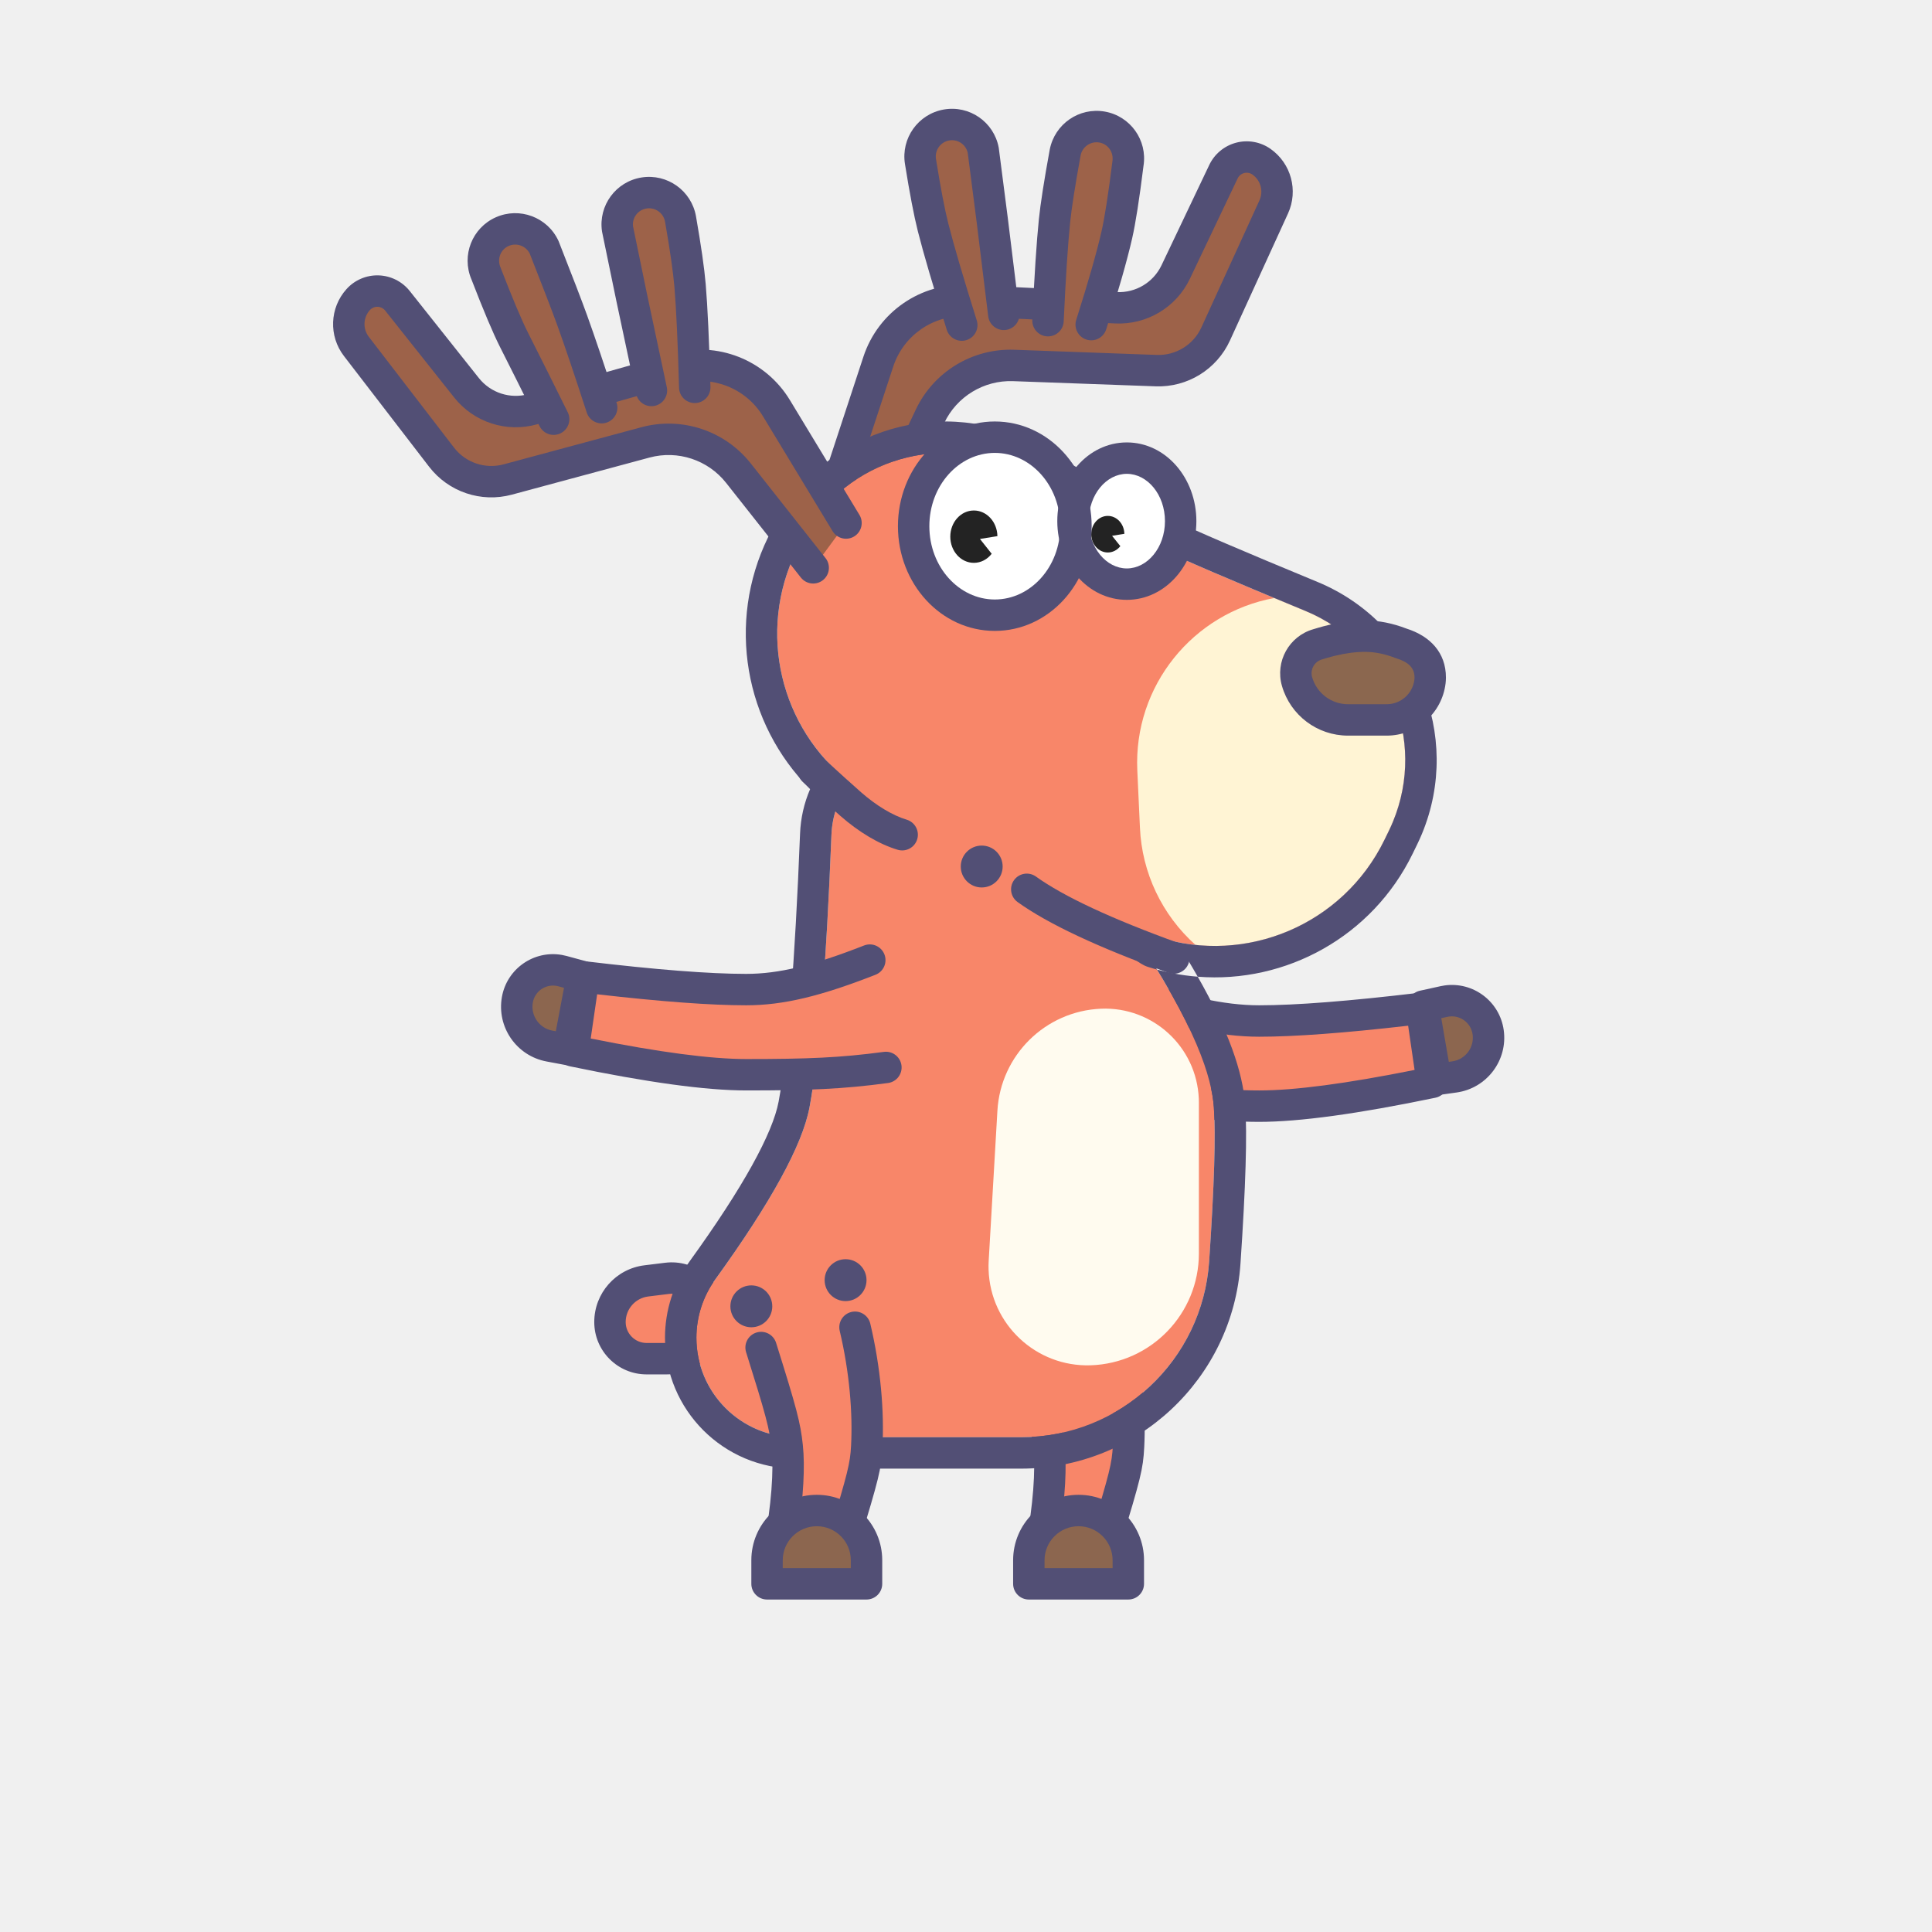
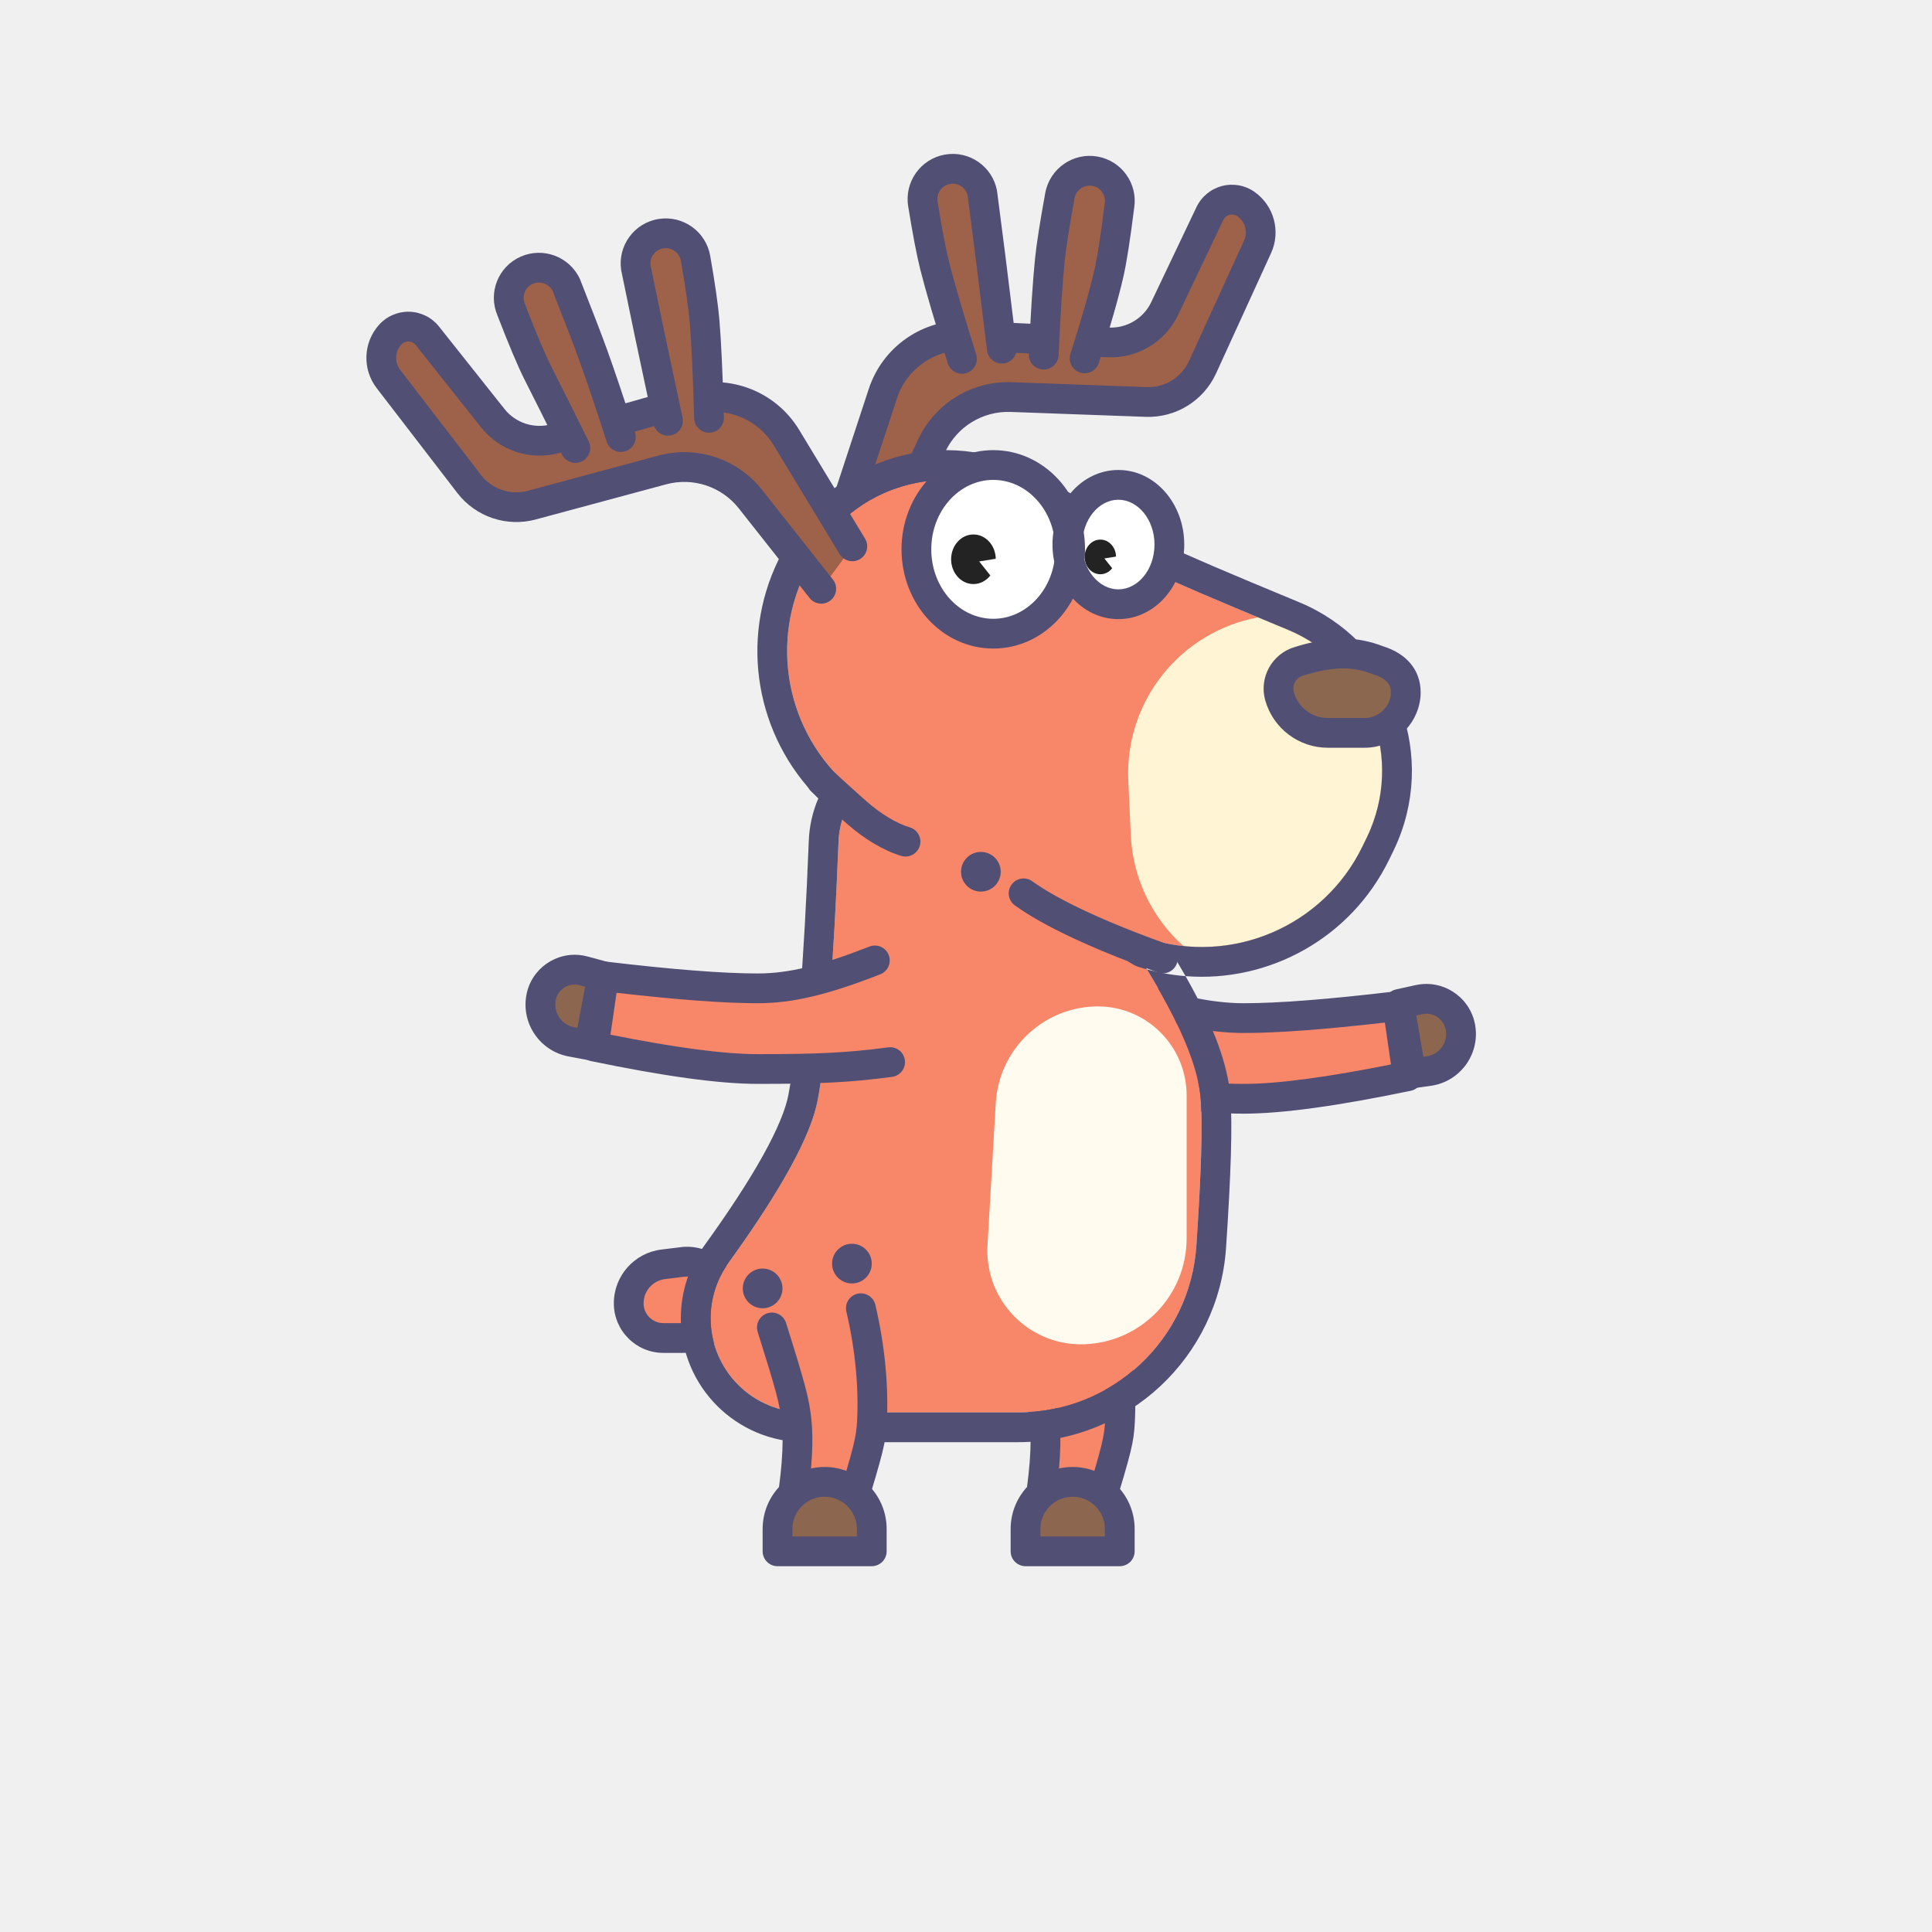
- <svg xmlns="http://www.w3.org/2000/svg" width="800px" height="800px" viewBox="51.2 51.2 921.6 921.6" class="icon" version="1.1">
+ <svg xmlns="http://www.w3.org/2000/svg" width="800px" height="800px" viewBox="25.6 25.6 972.8 972.8" class="icon" version="1.1">
  <path d="M471.759 303.356l23.702-52.489a42.466 42.466 0 0 1 39.501-24.983l68.039 1.286a29.976 29.976 0 0 0 28.038-17.982l26.634-61.075a17.48 17.48 0 0 0-6.221-21.464 12.268 12.268 0 0 0-18.052 5.083l-21.931 48.243a29.971 29.971 0 0 1-28.21 17.55l-70.996-2.21a42.459 42.459 0 0 0-41.882 29.878l-18.971 61.273" fill="#9D6249" />
  <path d="M463.427 298.678l24.613-52.069a49.951 49.951 0 0 1 46.974-28.572l68.004 2.473c9.089 0.33 17.483-4.85 21.264-13.12l27.698-60.598a9.993 9.993 0 0 0-3.342-12.325 4.78 4.78 0 0 0-7.063 1.858l-22.773 47.848a37.471 37.471 0 0 1-35.645 21.319l-70.943-3.447a34.973 34.973 0 0 0-34.918 24.002l-20.038 60.928a7.493 7.493 0 1 1-14.236-4.68l20.04-60.93a49.946 49.946 0 0 1 49.871-34.284l70.946 3.447a22.473 22.473 0 0 0 21.387-12.79l22.778-47.851a19.766 19.766 0 0 1 29.209-7.678 24.981 24.981 0 0 1 8.357 30.815l-27.698 60.601a37.463 37.463 0 0 1-35.435 21.864l-68.006-2.473a34.961 34.961 0 0 0-32.88 20l-24.613 52.069a7.493 7.493 0 1 1-13.549-6.406z" fill="#524F75" />
  <path d="M572.553 205.991c5.485-18.375 9.316-32.718 11.481-43.033 1.439-6.828 3.005-18.197 4.718-34.112a15.17 15.17 0 0 0-12.64-17.171 15.243 15.243 0 0 0-17.396 12.413c-2.415 14.666-3.921 25.558-4.526 32.676-0.907 10.764-1.668 26.699-2.278 47.803" fill="#9D6249" />
  <path d="M591.265 164.884c-2.398 10.515-6.534 24.976-12.393 43.433a7.5 7.5 0 0 1-9.416 4.87 7.503 7.503 0 0 1-4.875-9.408c5.754-18.095 9.78-32.189 12.071-42.229 1.484-6.494 3.222-17.633 5.18-33.285 0.719-4.428-2.06-8.349-6.204-9.079a7.752 7.752 0 0 0-8.956 6.159c-2.62 14.361-4.296 25.058-4.995 31.921-1.079 10.587-2.11 26.384-3.077 47.341a7.495 7.495 0 0 1-14.973-0.689c0.979-21.214 2.028-37.256 3.139-48.17 0.752-7.343 2.473-18.38 5.177-33.178 2.38-12.263 14.069-20.295 26.289-18.142a22.66 22.66 0 0 1 18.447 25.827c-2.003 16.044-3.796 27.543-5.415 34.629z" fill="#524F75" />
  <path d="M527.74 202.1c-1.344-19.613-2.4-34.674-3.162-45.178-0.5-6.966-1.346-18.112-2.535-33.442a15.165 15.165 0 0 0-16.876-13.025 15.25 15.25 0 0 0-13.307 16.729c1.489 13.949 2.942 24.524 4.363 31.717 2.053 10.415 5.819 26.254 11.289 47.519" fill="#9D6249" />
  <path d="M503.993 118.2a7.752 7.752 0 0 0-6.311 8.851c2.178 13.644 4.148 23.932 5.879 30.782 2.558 10.125 7.108 25.627 13.644 46.455a7.498 7.498 0 0 1-14.299 4.488c-6.614-21.077-11.234-36.814-13.874-47.274-1.861-7.368-3.904-18.042-6.151-32.096a22.743 22.743 0 0 1 18.509-25.965c12.221-2.155 23.902 5.917 26.204 18.11l0.065 0.422c1.988 15.26 3.419 26.354 4.288 33.3 1.311 10.46 3.157 25.453 5.525 44.981a7.493 7.493 0 0 1-14.878 1.806 10914.541 10914.541 0 0 0-5.517-44.924c-0.859-6.878-2.275-17.875-4.246-32.98a7.675 7.675 0 0 0-8.841-5.957z" fill="#524F75" />
  <path d="M583.932 684.332c5.6 23.649 6.264 44.337 5.6 56.937-0.664 12.598-6.569 29.853-12.118 48.445h-29.536c3.716-20.492 4.883-37.374 3.716-48.445-1.166-11.079-4.188-20.93-12.503-47.391" fill="#F88669" />
  <path d="M556.731 782.221c2.6-16.891 3.409-31.344 2.315-41.739-1.129-10.732-3.047-17.805-12.807-48.857a7.493 7.493 0 1 0-14.294 4.493c9.413 29.953 11.214 36.604 12.198 45.93 1.104 10.525-0.12 26.921-3.639 46.33a7.493 7.493 0 0 0 7.373 8.829h29.536a7.488 7.488 0 0 0 7.18-5.355c0.337-1.119 0.682-2.283 1.064-3.537 9.673-31.969 10.804-36.195 11.356-46.659 0.897-17.063-0.784-37.913-5.789-59.057a7.5 7.5 0 0 0-9.019-5.565 7.498 7.498 0 0 0-5.565 9.016c4.665 19.708 6.234 39.132 5.407 54.811-0.445 8.457-1.581 12.842-10.2 41.352h-15.118v0.007z" fill="#524F75" />
  <path d="M565.698 771.746a23.727 23.727 0 0 1 23.727 23.727v11.239h-47.454v-11.239a23.727 23.727 0 0 1 23.727-23.727z" fill="#8C664F" />
  <path d="M581.932 799.22v-3.746a16.234 16.234 0 1 0-32.468 0v3.746h32.468z m-16.234-34.966c17.238 0 31.22 13.979 31.22 31.22v11.239a7.493 7.493 0 0 1-7.493 7.493h-47.454a7.493 7.493 0 0 1-7.493-7.493v-11.239c0-17.241 13.981-31.22 31.22-31.22z" fill="#524F75" />
  <path d="M575.903 570.892c32.024 5.307 57.346 7.967 75.961 7.967s46.132-3.789 82.552-11.361l-5.137-35.308c-33.765 4.029-59.569 6.047-77.414 6.047s-38.48-4.583-61.92-13.749" fill="#F88669" />
  <path d="M725.981 561.577l-3.07-21.097c-30.513 3.497-54.167 5.255-71.048 5.255-18.869 0-40.401-4.78-64.649-14.264a7.493 7.493 0 1 1 5.46-13.956c22.628 8.844 42.376 13.23 59.19 13.23 17.488 0 43.03-1.996 76.528-5.992a7.495 7.495 0 0 1 8.302 6.361l5.135 35.308a7.493 7.493 0 0 1-5.887 8.414c-36.879 7.665-64.839 11.514-84.075 11.514-19.096 0-44.794-2.697-77.182-8.065a7.488 7.488 0 1 1 2.445-14.781c31.652 5.247 56.597 7.862 74.735 7.862 16.824 0 41.579-3.259 74.118-9.79z" fill="#524F75" />
  <path d="M760.977 543.087a17.483 17.483 0 0 0-21.566-13.904l-9.8 2.518 7.24 34.811 8.809-1.553a18.879 18.879 0 0 0 15.318-21.871z" fill="#8C664F" />
  <path d="M741.616 536.254a9.998 9.998 0 0 1 12.048 8.369 11.389 11.389 0 0 1-9.698 12.862l-1.663 0.235-3.584-20.832 2.897-0.634z m-1.329-14.975a25.001 25.001 0 0 0-1.893 0.342l-9.883 2.175a7.493 7.493 0 0 0-5.774 8.587l6.024 35.041a7.5 7.5 0 0 0 8.429 6.154l8.859-1.244c14.423-2.028 24.479-15.365 22.448-29.798-1.916-13.657-14.551-23.175-28.21-21.257z" fill="#524F75" />
  <path d="M359.516 662.216l9.848-1.214A18.05 18.05 0 0 1 389.62 678.912a20.408 20.408 0 0 1-20.408 20.41H359.649a17.483 17.483 0 0 1-17.483-17.483 19.766 19.766 0 0 1 17.351-19.623z" fill="#F88669" />
  <path d="M349.659 681.834a9.99 9.99 0 0 0 9.99 9.99h9.563A12.912 12.912 0 0 0 382.127 678.907a10.56 10.56 0 0 0-11.846-10.477l-9.848 1.214A12.288 12.288 0 0 0 349.659 681.834z m18.789-28.272c13.999-1.723 26.746 8.224 28.472 22.221 0.127 1.036 0.192 2.08 0.192 3.124C397.112 694.317 384.622 706.81 369.212 706.81H359.649c-13.794 0-24.976-11.182-24.976-24.976 0-13.767 10.262-25.375 23.927-27.059l9.848-1.214z" fill="#524F75" />
  <path d="M590.433 493.973c4.074 1.329 8.347 2.71 12.83 4.151 42.561 13.664 88.698-6.017 108.292-46.195l2.17-4.446c0.692-1.426 1.346-2.875 1.951-4.343 16.229-39.272-2.448-84.263-41.722-100.492-36.087-14.913-58.96-24.726-68.618-29.436-9.658-4.71-31.477-16.694-65.444-35.95a74.337 74.337 0 0 0-4.216-2.218c-38.188-18.627-84.245-2.767-102.875 35.425l-1.756 3.601c-18.764 38.472-7.722 84.5 25.61 110.39a44.529 44.529 0 0 0-8.839 24.943c-2.465 62.454-5.952 105.784-10.462 129.986-3.339 17.922-18.325 45.301-44.959 82.135A47.454 47.454 0 0 0 383.398 689.327c0 26.207 21.244 47.454 47.454 47.454h107.433c47.311 0 86.53-36.669 89.707-83.873 2.438-36.152 3.179-60.658 2.238-73.518-1.019-13.969-7.897-37.975-39.796-85.417z" fill="#F88669" />
  <path d="M621.501 501.96c36.876 3.834 73.241-15.552 90.062-50.031l2.165-4.446c0.694-1.426 1.346-2.875 1.953-4.343 16.229-39.272-2.45-84.263-41.719-100.492-5.25-2.168-10.215-4.228-14.903-6.179-38.712 7.088-67.199 41.869-65.341 82.277l1.259 27.343a79.63 79.63 0 0 0 26.524 55.87z" fill="#FFF4D4" />
  <path d="M603.263 498.121c42.561 13.664 88.698-6.017 108.292-46.195l2.17-4.446c0.692-1.426 1.346-2.875 1.951-4.343 16.229-39.272-2.448-84.263-41.722-100.492-36.087-14.913-58.96-24.726-68.618-29.436-9.658-4.71-31.477-16.694-65.444-35.952a75.986 75.986 0 0 0-4.216-2.218c-38.188-18.624-84.245-2.765-102.875 35.428l-1.756 3.601c-18.764 38.472-7.722 84.5 25.61 110.39a44.529 44.529 0 0 0-8.839 24.943c-2.465 62.454-5.952 105.784-10.462 129.986-3.339 17.922-18.325 45.301-44.959 82.135A47.466 47.466 0 0 0 383.398 689.327c0 26.207 21.244 47.454 47.454 47.454h107.433c47.311 0 86.53-36.669 89.707-83.873 2.438-36.152 3.179-60.658 2.238-73.518-1.019-13.974-7.897-37.975-39.796-85.419 4.074 1.331 8.347 2.712 12.83 4.151z m-12.83-4.148l-3.562 11.566c4.096 1.336 7.308 5.407 11.811 6.853a104.855 104.855 0 0 0 23.859 4.713 403.066 403.066 0 0 0-5.103-8.709c-2.86-4.748-11.858-9.553-27.006-14.423z m54.742 84.325c1.004 13.782 0.247 38.78-2.238 75.616C639.233 708.988 593.478 751.766 538.282 751.766H430.852c-34.484 0-62.439-27.955-62.439-62.439 0-13.137 4.143-25.94 11.841-36.584 25.408-35.138 39.554-60.98 42.371-76.098 4.338-23.287 7.782-66.065 10.22-127.835a59.542 59.542 0 0 1 4.79-21.182c-31.227-31.212-39.904-79.435-20.058-120.128l1.756-3.601c22.258-45.63 77.29-64.579 122.92-42.324 1.706 0.832 3.382 1.716 5.035 2.652 33.677 19.091 55.348 30.995 64.619 35.518 9.273 4.523 31.999 14.271 67.776 29.054 46.917 19.391 69.24 73.146 49.849 120.065a94.857 94.857 0 0 1-2.338 5.19l-2.168 4.446c-19.226 39.422-60.356 61.93-102.485 58.605 14.706 25.89 21.467 45.296 22.633 61.193z" fill="#524F75" />
  <path d="M613.666 501.153c-32.251-11.646-55.101-22.331-68.366-31.866a7.493 7.493 0 0 0-8.746 12.168c14.631 10.517 38.577 21.716 72.025 33.794a7.493 7.493 0 0 0 5.088-14.096zM434.149 424.196c8.162 7.488 14.149 12.897 17.98 16.249 8.669 7.583 18.25 13.424 27.363 16.137a7.493 7.493 0 0 0 4.273-14.363c-6.801-2.023-14.596-6.778-21.771-13.055-3.721-3.257-9.636-8.599-17.718-16.014a7.493 7.493 0 1 0-10.128 11.047z" fill="#524F75" />
  <path d="M473.86 560.39C447.853 563.874 425.719 563.874 407.102 563.874s-46.132-3.789-82.549-11.361l5.135-35.308c33.767 4.029 59.572 6.047 77.414 6.047s35.568-4.89 59.007-14.056" fill="#F88669" />
  <path d="M336.054 525.492c30.51 3.497 54.167 5.252 71.048 5.252 17.91 0 35.725-4.398 61.737-14.571a7.493 7.493 0 1 0-5.46-13.956c-24.426 9.551-40.583 13.542-56.278 13.542-17.485 0-43.028-1.996-76.528-5.994a7.493 7.493 0 0 0-8.302 6.361l-5.135 35.308a7.49 7.49 0 0 0 5.889 8.414c36.876 7.668 64.839 11.511 84.075 11.511 29.996 0 45.905-0.619 67.751-3.547a7.493 7.493 0 0 0-1.988-14.853c-21.012 2.815-36.392 3.422-65.763 3.422-16.826 0-41.582-3.259-74.118-9.79l3.07-21.099z" fill="#524F75" />
  <path d="M297.991 528.102a17.253 17.253 0 0 1 21.506-13.657L328.891 516.995l-6.581 34.876-9.036-1.693a19.089 19.089 0 0 1-15.283-22.076z" fill="#8C664F" />
  <path d="M317.535 521.678a9.753 9.753 0 0 0-12.163 7.725 11.596 11.596 0 0 0 9.283 13.412l1.678 0.312 3.909-20.715-2.707-0.734z m-26.921 5.122c2.373-13.459 15.205-22.443 28.665-20.073 0.734 0.13 1.461 0.292 2.183 0.487l9.393 2.548a7.498 7.498 0 0 1 5.402 8.624l-6.581 34.873a7.493 7.493 0 0 1-8.741 5.977l-9.036-1.693c-14.324-2.685-23.814-16.396-21.284-30.742z" fill="#524F75" />
  <path d="M459.054 684.332c5.602 23.649 6.264 44.337 5.602 56.937-0.664 12.598-6.569 29.853-12.116 48.445H422.999c3.719-20.492 4.885-37.374 3.719-48.445-1.166-11.079-4.186-20.93-12.503-47.391" fill="#F88669" />
  <path d="M431.853 782.221c2.6-16.891 3.409-31.344 2.315-41.739-1.129-10.732-3.047-17.805-12.805-48.857a7.493 7.493 0 0 0-14.294 4.493c9.413 29.953 11.217 36.604 12.198 45.93 1.106 10.525-0.12 26.921-3.639 46.33a7.493 7.493 0 0 0 7.373 8.829h29.541a7.49 7.49 0 0 0 7.18-5.355c0.335-1.119 0.682-2.283 1.061-3.537 9.673-31.969 10.804-36.195 11.356-46.659 0.897-17.063-0.784-37.913-5.792-59.057a7.493 7.493 0 1 0-14.583 3.452c4.668 19.708 6.234 39.132 5.41 54.811-0.445 8.457-1.581 12.842-10.2 41.352H431.853v0.007z" fill="#524F75" />
  <path d="M454.556 661.854m-9.99 0a9.99 9.99 0 1 0 19.98 0 9.99 9.99 0 1 0-19.98 0Z" fill="#524F75" />
  <path d="M409.6 674.341m-9.99 0a9.99 9.99 0 1 0 19.98 0 9.99 9.99 0 1 0-19.98 0Z" fill="#524F75" />
  <path d="M519.493 464.546m-9.99 0a9.99 9.99 0 1 0 19.98 0 9.99 9.99 0 1 0-19.98 0Z" fill="#524F75" />
  <path d="M440.82 771.746a23.727 23.727 0 0 1 23.727 23.727v11.239H417.093v-11.239a23.727 23.727 0 0 1 23.727-23.727z" fill="#8C664F" />
  <path d="M457.054 795.473a16.234 16.234 0 1 0-32.468 0v3.746h32.468v-3.746zM440.82 764.254c17.241 0 31.22 13.979 31.22 31.22v11.239a7.493 7.493 0 0 1-7.493 7.493H417.093a7.493 7.493 0 0 1-7.493-7.493v-11.239c0-17.241 13.979-31.22 31.22-31.22z" fill="#524F75" />
  <path d="M702.609 354.656c5.522 0.045 11.182 1.194 16.978 3.449 7.515 2.315 13.854 7.215 13.854 16.252 0 0.652-0.042 1.301-0.115 1.951a20.787 20.787 0 0 1-20.64 18.31h-18.472a25.285 25.285 0 0 1-24.306-18.31 14.353 14.353 0 0 1 9.833-17.753c2.103-0.609 12.128-3.986 22.868-3.899z" fill="#8B674F" />
  <path d="M702.549 362.149c-4.526-0.035-9.333 0.629-14.206 1.791-1.391 0.33-2.697 0.679-4.014 1.064-0.677 0.197-2.345 0.702-2.513 0.749a6.866 6.866 0 0 0-4.708 8.484A17.805 17.805 0 0 0 694.222 387.122h18.472a13.302 13.302 0 0 0 13.2-11.709c0.04-0.352 0.057-0.704 0.057-1.056 0-4.433-2.732-7.29-8.572-9.091l-0.507-0.177c-4.975-1.936-9.74-2.905-14.324-2.94z m38.385 12.206c0 0.949-0.055 1.898-0.167 2.842A28.282 28.282 0 0 1 712.689 402.107h-18.472a32.78 32.78 0 0 1-31.509-23.734c-3.332-11.591 3.372-23.682 14.955-27.021 0.04-0.01 1.683-0.51 2.483-0.742a95.964 95.964 0 0 1 4.725-1.249c5.964-1.419 11.918-2.243 17.798-2.195 6.381 0.052 12.852 1.351 19.391 3.861 11.394 3.596 18.874 11.521 18.874 23.327z" fill="#524F75" />
  <path d="M576.392 532.375c24.723-1.044 45.613 18.155 46.657 42.878 0.025 0.629 0.04 1.259 0.04 1.888V649.116c0 28.799-22.843 52.406-51.63 53.355-26.032 0.859-47.826-19.551-48.687-45.583a47.244 47.244 0 0 1 0.052-4.288L526.985 581.005c1.541-26.492 22.895-47.506 49.407-48.63z" fill="#FFFBEF" />
  <path d="M439.151 322.11L403.454 276.912a42.459 42.459 0 0 0-44.369-14.681l-65.703 17.705a29.976 29.976 0 0 1-31.559-10.665L221.204 216.456a17.475 17.475 0 0 1 0.849-22.336 12.271 12.271 0 0 1 18.744 0.564l32.945 41.502a29.971 29.971 0 0 0 31.624 10.203l68.353-19.321a42.461 42.461 0 0 1 47.863 18.862l33.233 54.861" fill="#9D6249" />
  <path d="M445.028 317.465L409.335 272.269a49.956 49.956 0 0 0-52.199-17.273l-65.706 17.708a22.468 22.468 0 0 1-23.662-8L227.143 211.888a9.985 9.985 0 0 1 0.482-12.763 4.783 4.783 0 0 1 7.303 0.225l32.953 41.497a37.461 37.461 0 0 0 39.529 12.755l68.351-19.321a34.961 34.961 0 0 1 39.417 15.535l33.233 54.859a7.493 7.493 0 0 0 12.817-7.762L427.995 242.051a49.954 49.954 0 0 0-56.313-22.188l-68.348 19.321a22.478 22.478 0 0 1-23.717-7.653L246.664 190.029a19.763 19.763 0 0 0-30.188-0.914 24.973 24.973 0 0 0-1.214 31.909l40.623 52.813a37.471 37.471 0 0 0 39.444 13.332l65.706-17.708a34.963 34.963 0 0 1 36.539 12.091l35.693 45.196a7.493 7.493 0 0 0 11.764-9.283z" fill="#524F75" />
  <path d="M314.505 251.255c-7.575-15.989-13.664-28.722-18.262-38.208-3.042-6.279-7.318-16.928-12.825-31.956a15.168 15.168 0 0 1 8.105-19.718 15.248 15.248 0 0 1 19.888 7.837c6.229 16.666 10.495 28.382 12.8 35.141 3.487 10.228 7.93 24.204 13.329 41.932" fill="#9D6249" />
  <path d="M317.14 206.641c3.629 10.075 8.292 23.902 13.981 41.46a7.493 7.493 0 0 0 14.254-4.62c-5.732-17.695-10.445-31.667-14.141-41.919-2.455-6.806-6.943-18.497-13.487-35.116l-0.182-0.425a22.743 22.743 0 0 0-29.861-11.164 22.658 22.658 0 0 0-11.654 29.521c5.829 15.083 10.357 25.805 13.639 32.293 4.75 9.381 11.054 21.991 18.899 37.823a7.493 7.493 0 1 0 13.427-6.656 5166.447 5166.447 0 0 0-18.956-37.938c-3.005-5.944-7.393-16.334-13.08-31.045-1.768-4.121-0.02-8.602 3.821-10.31a7.752 7.752 0 0 1 10.1 3.636c6.439 16.359 10.857 27.858 13.237 34.459z" fill="#524F75" />
  <path d="M360.336 237.406a12158.417 12158.417 0 0 1-7.865-44.601c-1.199-6.878-3.072-17.9-5.627-33.06a15.168 15.168 0 0 1 13.225-16.721 15.248 15.248 0 0 1 16.958 13.012c1.931 13.896 3.077 24.501 3.442 31.831 0.524 10.602 0.704 26.879 0.544 48.837" fill="#9D6249" />
  <path d="M359.589 150.658a7.755 7.755 0 0 1 8.851 6.314c2.378 13.612 3.861 23.977 4.463 31.02 0.879 10.407 1.623 26.549 2.223 48.368a7.495 7.495 0 0 0 14.98-0.415c-0.609-22.078-1.364-38.462-2.273-49.212-0.639-7.573-2.185-18.332-4.633-32.351a22.745 22.745 0 0 0-25.957-18.524 22.663 22.663 0 0 0-18.882 25.655l0.075 0.425a8329.466 8329.466 0 0 0 6.788 32.878c2.17 10.32 5.307 25.095 9.421 44.327a7.493 7.493 0 0 0 14.653-3.134 11869.501 11869.501 0 0 1-9.408-44.269 7748.708 7748.708 0 0 1-6.721-32.566 7.68 7.68 0 0 1 6.419-8.514z" fill="#524F75" />
  <path d="M489.212 301.763a41.652 35.121 90 1 0 70.241 0 41.652 35.121 90 1 0-70.241 0Z" fill="#FFFFFF" />
  <path d="M557.511 299.233a32.905 29.816 90 1 0 59.632 0 32.905 29.816 90 1 0-59.632 0Z" fill="#FFFFFF" />
  <path d="M588.718 337.341c18.607 0 33.175-17.051 33.175-37.548S607.324 262.244 588.718 262.244c-18.604 0-33.17 17.048-33.17 37.548s14.566 37.548 33.17 37.548z m0-14.985c-9.76 0-18.185-9.863-18.185-22.563S578.957 277.229 588.718 277.229 606.907 287.092 606.907 299.792s-8.429 22.563-18.19 22.563z" fill="#524F75" />
  <path d="M585.621 311.723c-1.449 1.851-3.591 3.022-5.982 3.022-4.366 0-7.902-3.906-7.902-8.724 0-4.82 3.537-8.726 7.902-8.726 4.313 0 7.815 3.811 7.902 8.549l-5.864 0.942 3.944 4.938z" fill="#232323" />
  <path d="M525.737 352.156c25.68 0 46.205-22.506 46.205-49.951s-20.525-49.951-46.205-49.951S479.532 274.764 479.532 302.205s20.525 49.951 46.205 49.951z m0-14.985c-17.078 0-31.22-15.507-31.22-34.966s14.141-34.966 31.22-34.966S556.956 282.749 556.956 302.205s-14.141 34.966-31.22 34.966z" fill="#524F75" />
  <path d="M524.253 315.362c-2.058 2.65-5.108 4.326-8.507 4.326-6.206 0-11.239-5.59-11.239-12.488s5.033-12.488 11.239-12.488c6.132 0 11.117 5.455 11.239 12.233l-8.332 1.346 5.6 7.071z" fill="#232323" />
</svg>
